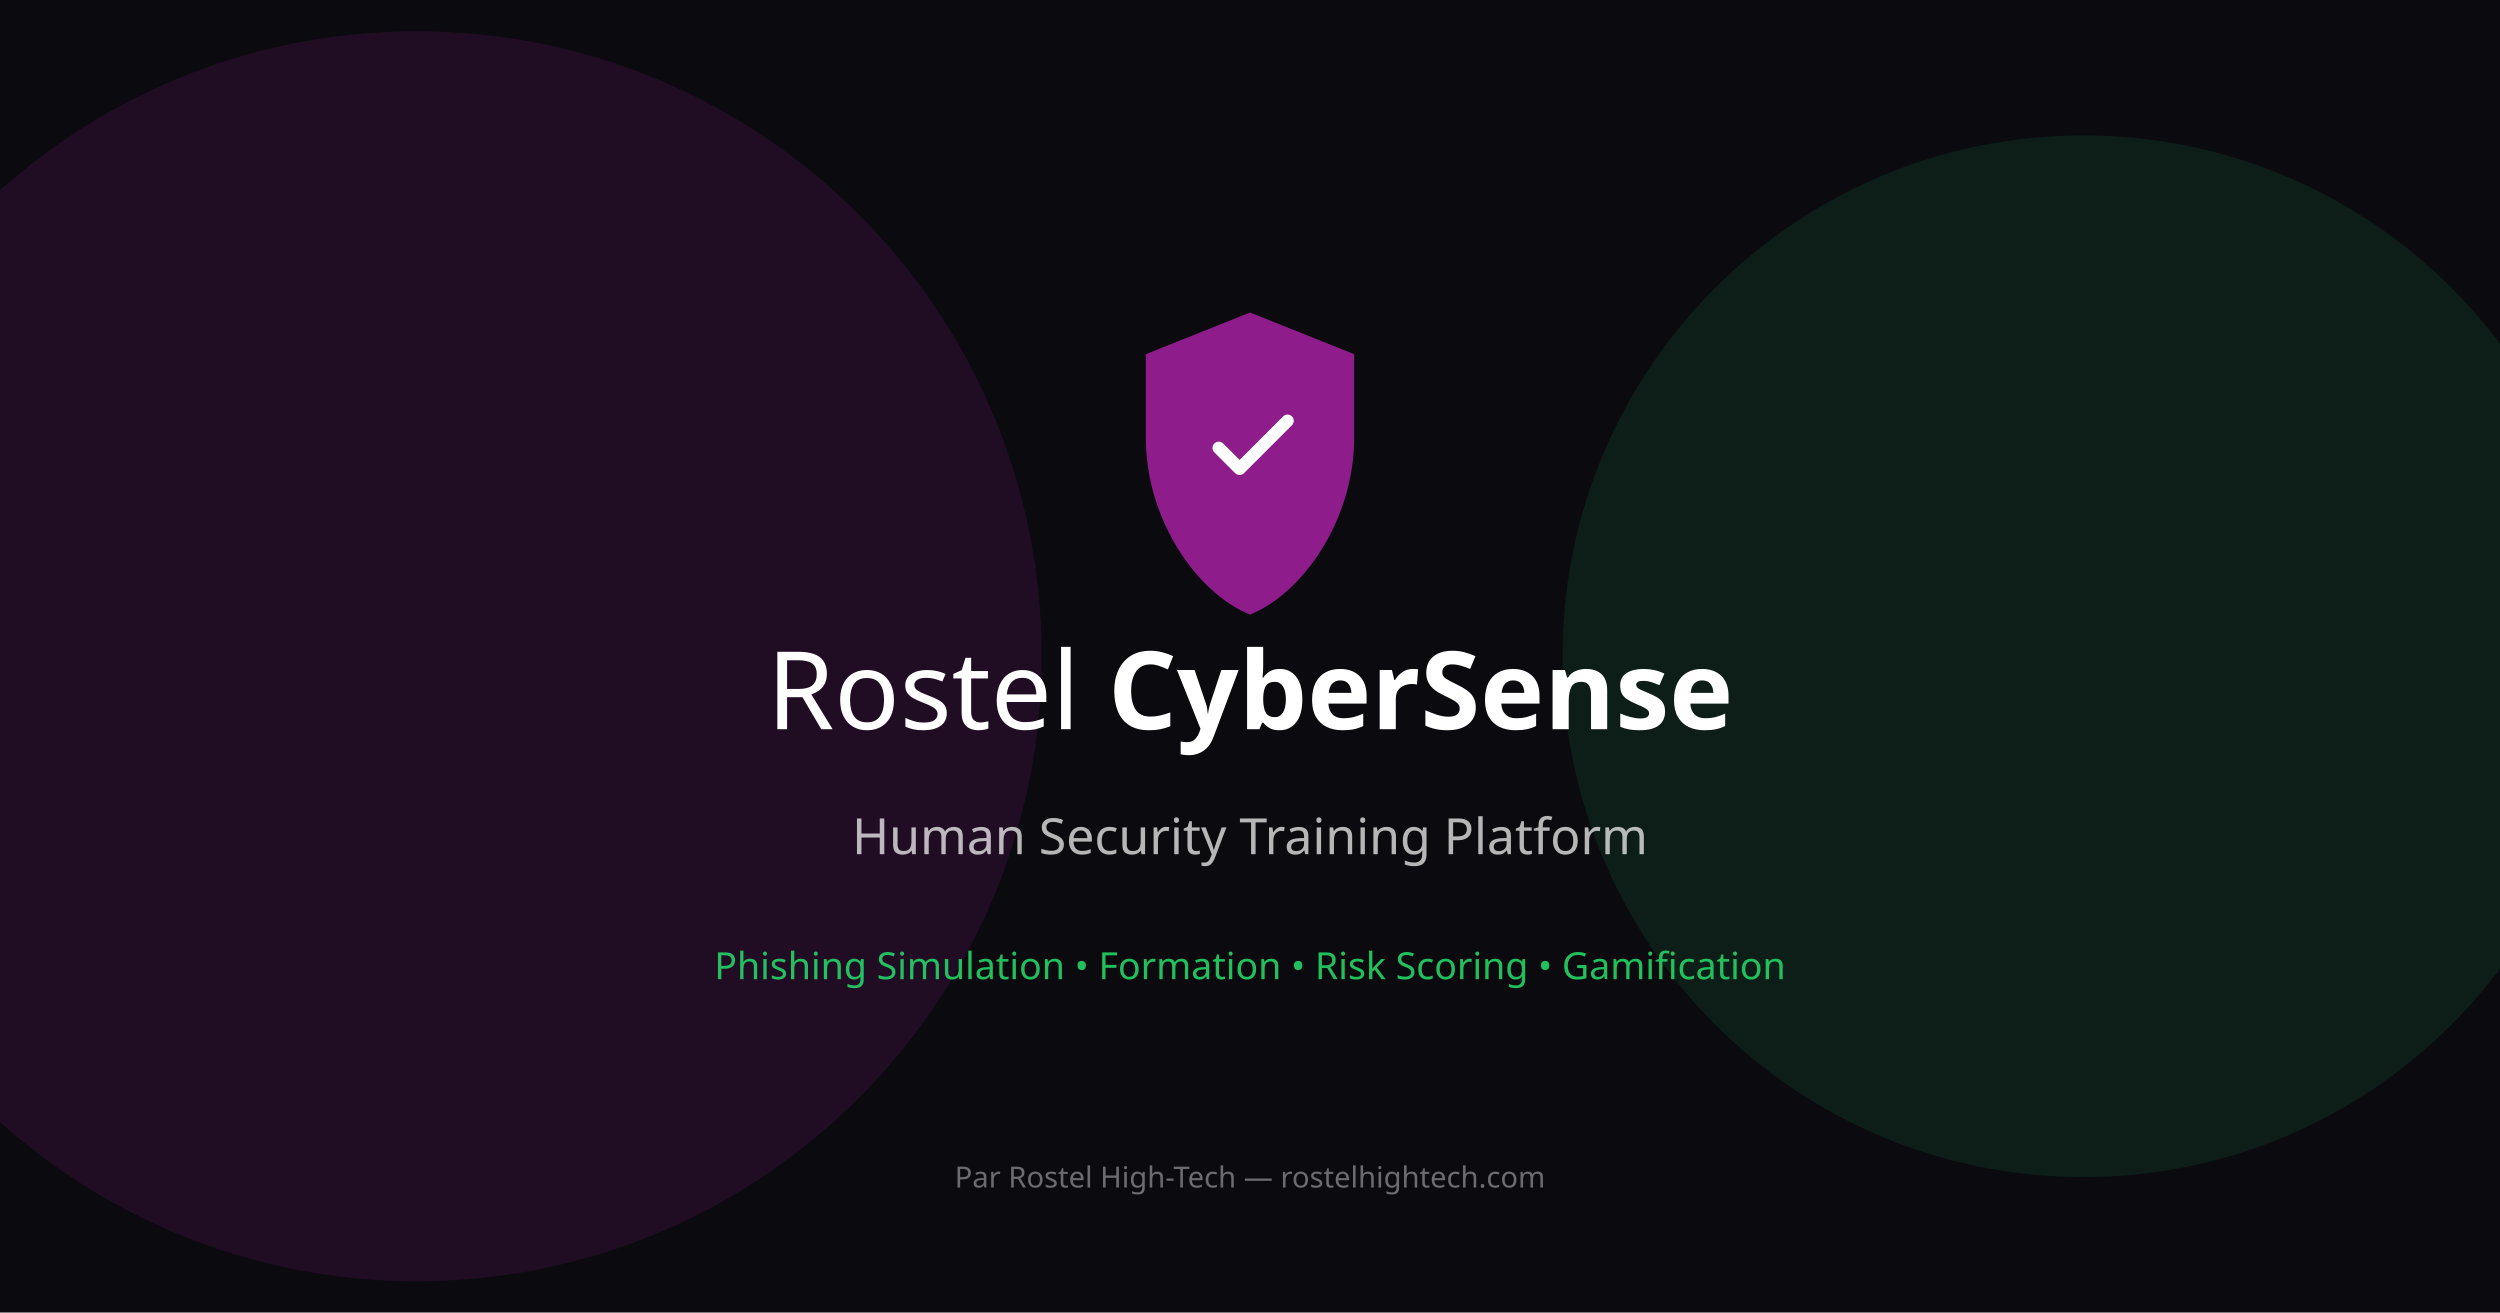
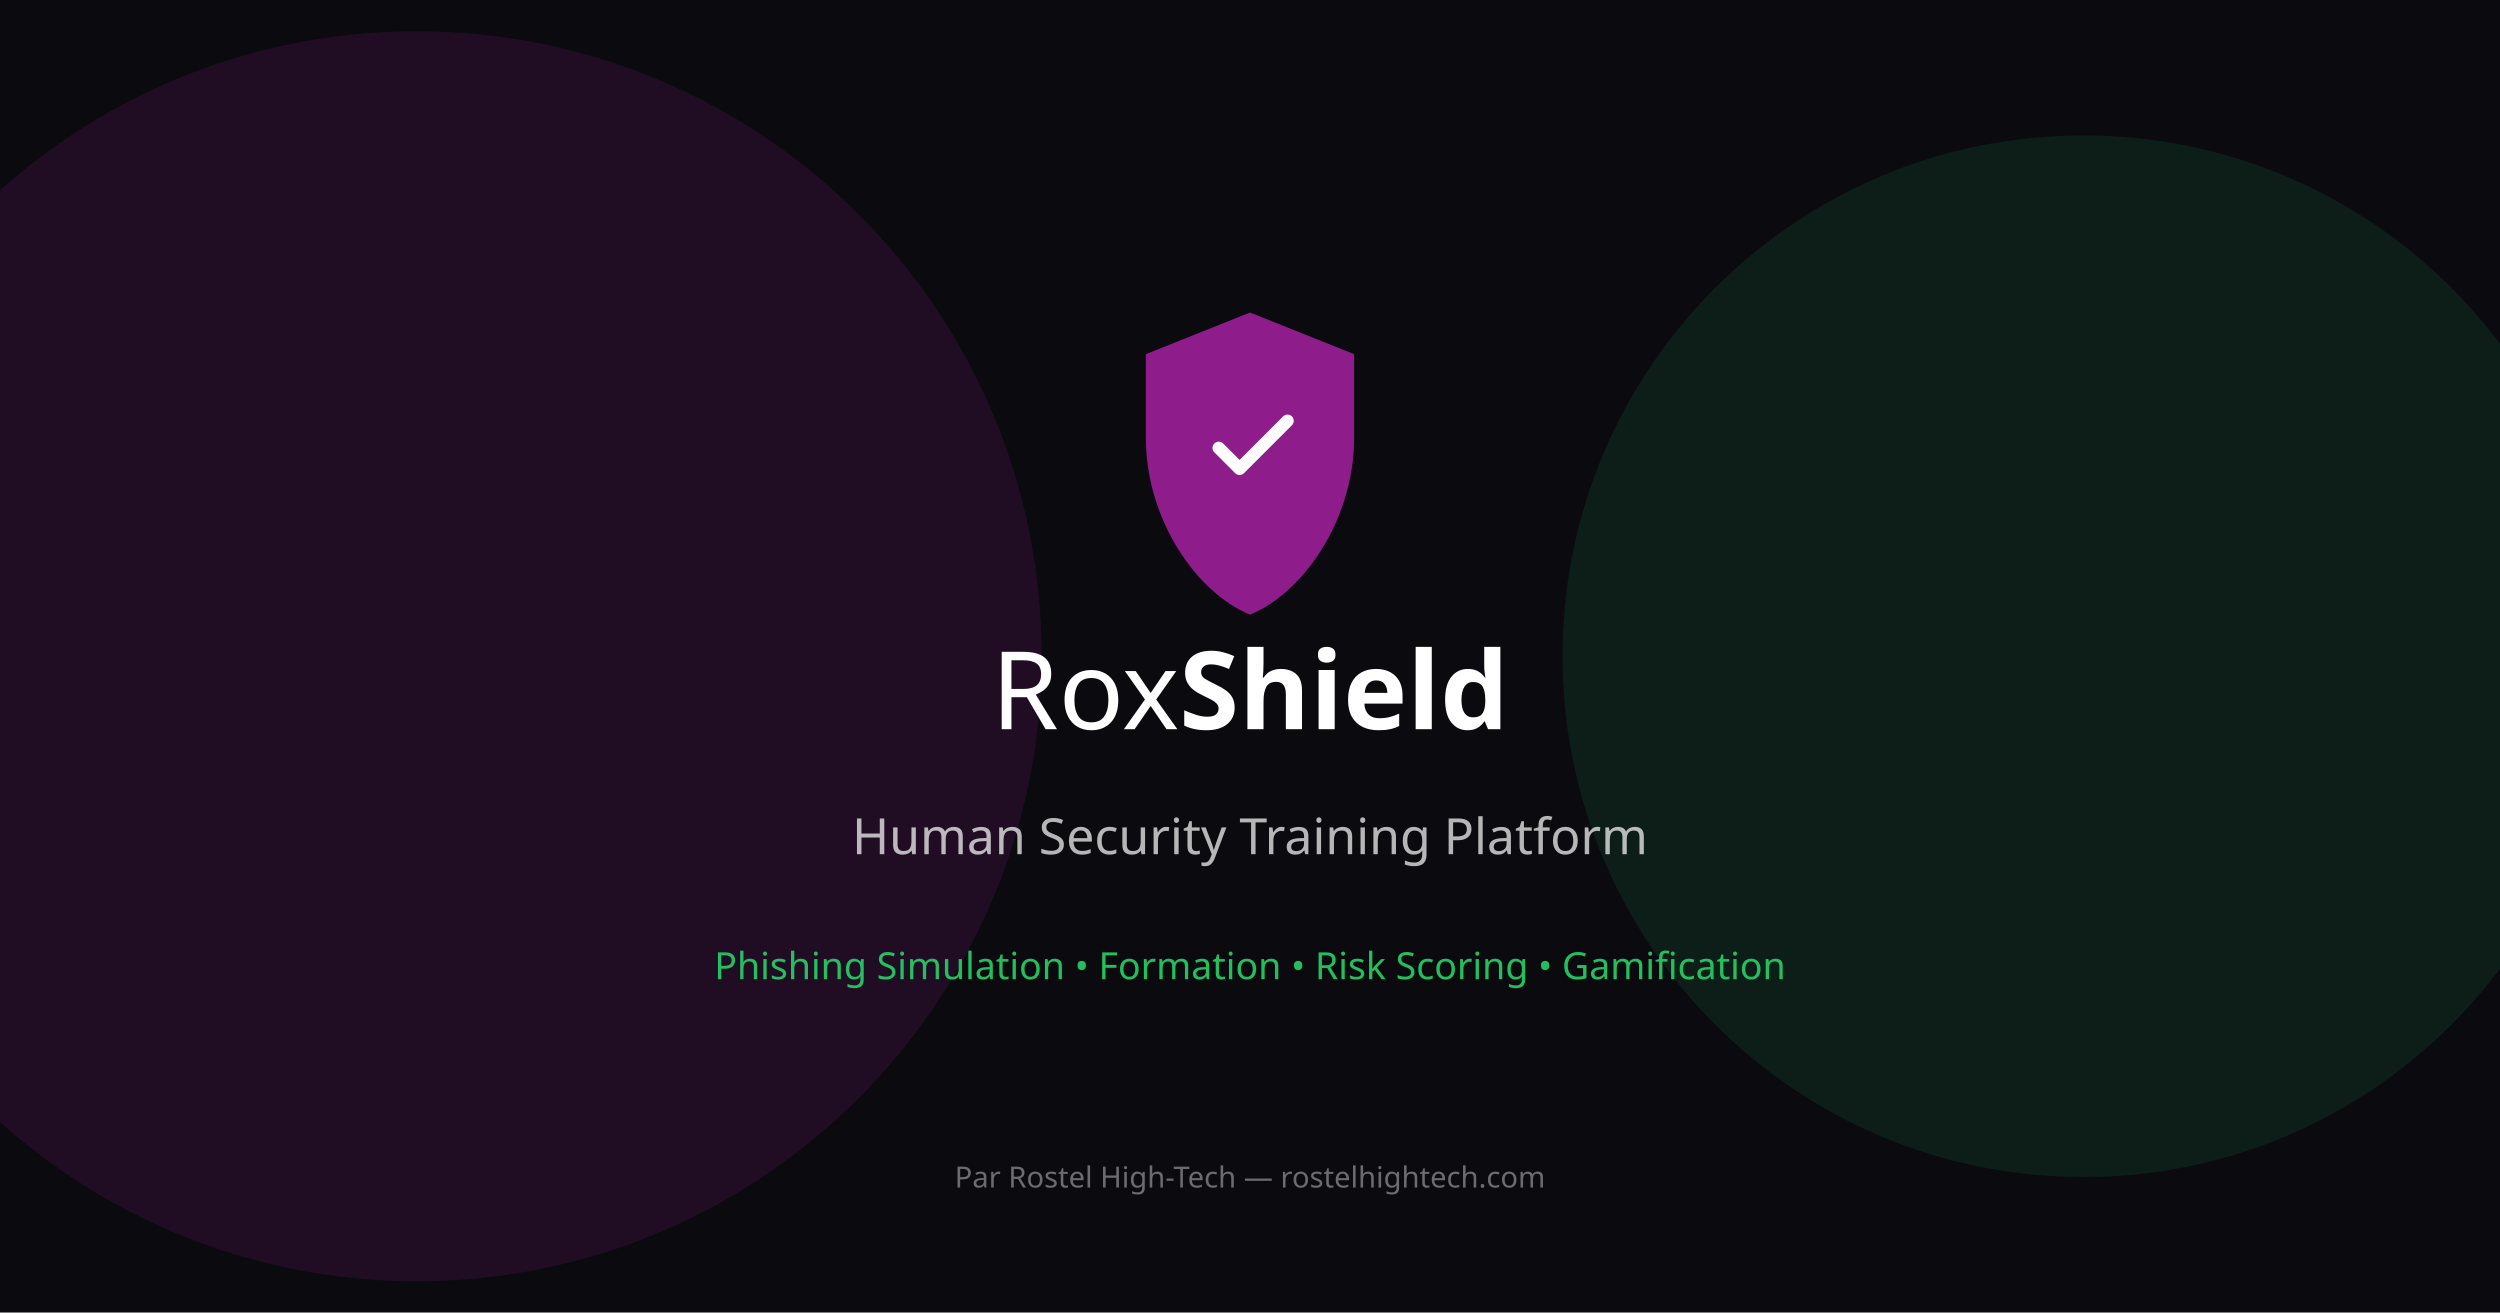
<svg xmlns="http://www.w3.org/2000/svg" width="1200" height="630" viewBox="0 0 1200 630" fill="none">
  <rect width="1200" height="630" fill="#0a0a0f" />
  <circle cx="200" cy="315" r="300" fill="#9c1e99" opacity="0.15" />
  <circle cx="1000" cy="315" r="250" fill="#25d366" opacity="0.1" />
  <g transform="translate(540, 140)">
    <path d="M60 10 L110 30 V70 C110 110 85 145 60 155 C35 145 10 110 10 70 V30 Z" fill="url(#shieldGrad)" opacity="0.9" />
    <path d="M45 75 L55 85 L78 62" stroke="white" stroke-width="6" stroke-linecap="round" stroke-linejoin="round" fill="none" />
  </g>
  <text x="600" y="350" text-anchor="middle" font-family="system-ui, sans-serif" font-size="52" font-weight="700" fill="white">
-     <tspan fill="white" opacity="0.6" font-weight="400">Rostel</tspan> CyberSense
+     <tspan fill="white" opacity="0.6" font-weight="400">Rox</tspan>Shield
  </text>
  <text x="600" y="410" text-anchor="middle" font-family="system-ui, sans-serif" font-size="24" fill="white" opacity="0.7">
    Human Security Training Platform
  </text>
  <text x="600" y="470" text-anchor="middle" font-family="system-ui, sans-serif" font-size="18" fill="#25d366" opacity="0.9">
    Phishing Simulation • Formation • Risk Scoring • Gamification
  </text>
  <text x="600" y="570" text-anchor="middle" font-family="system-ui, sans-serif" font-size="14" fill="white" opacity="0.4">
    Par Rostel High-Tech — rostelhightech.com
  </text>
  <defs>
    <linearGradient id="shieldGrad" x1="10" y1="10" x2="110" y2="155">
      <stop offset="0%" stop-color="#9c1e99" />
      <stop offset="100%" stop-color="#25d366" />
    </linearGradient>
  </defs>
</svg>
